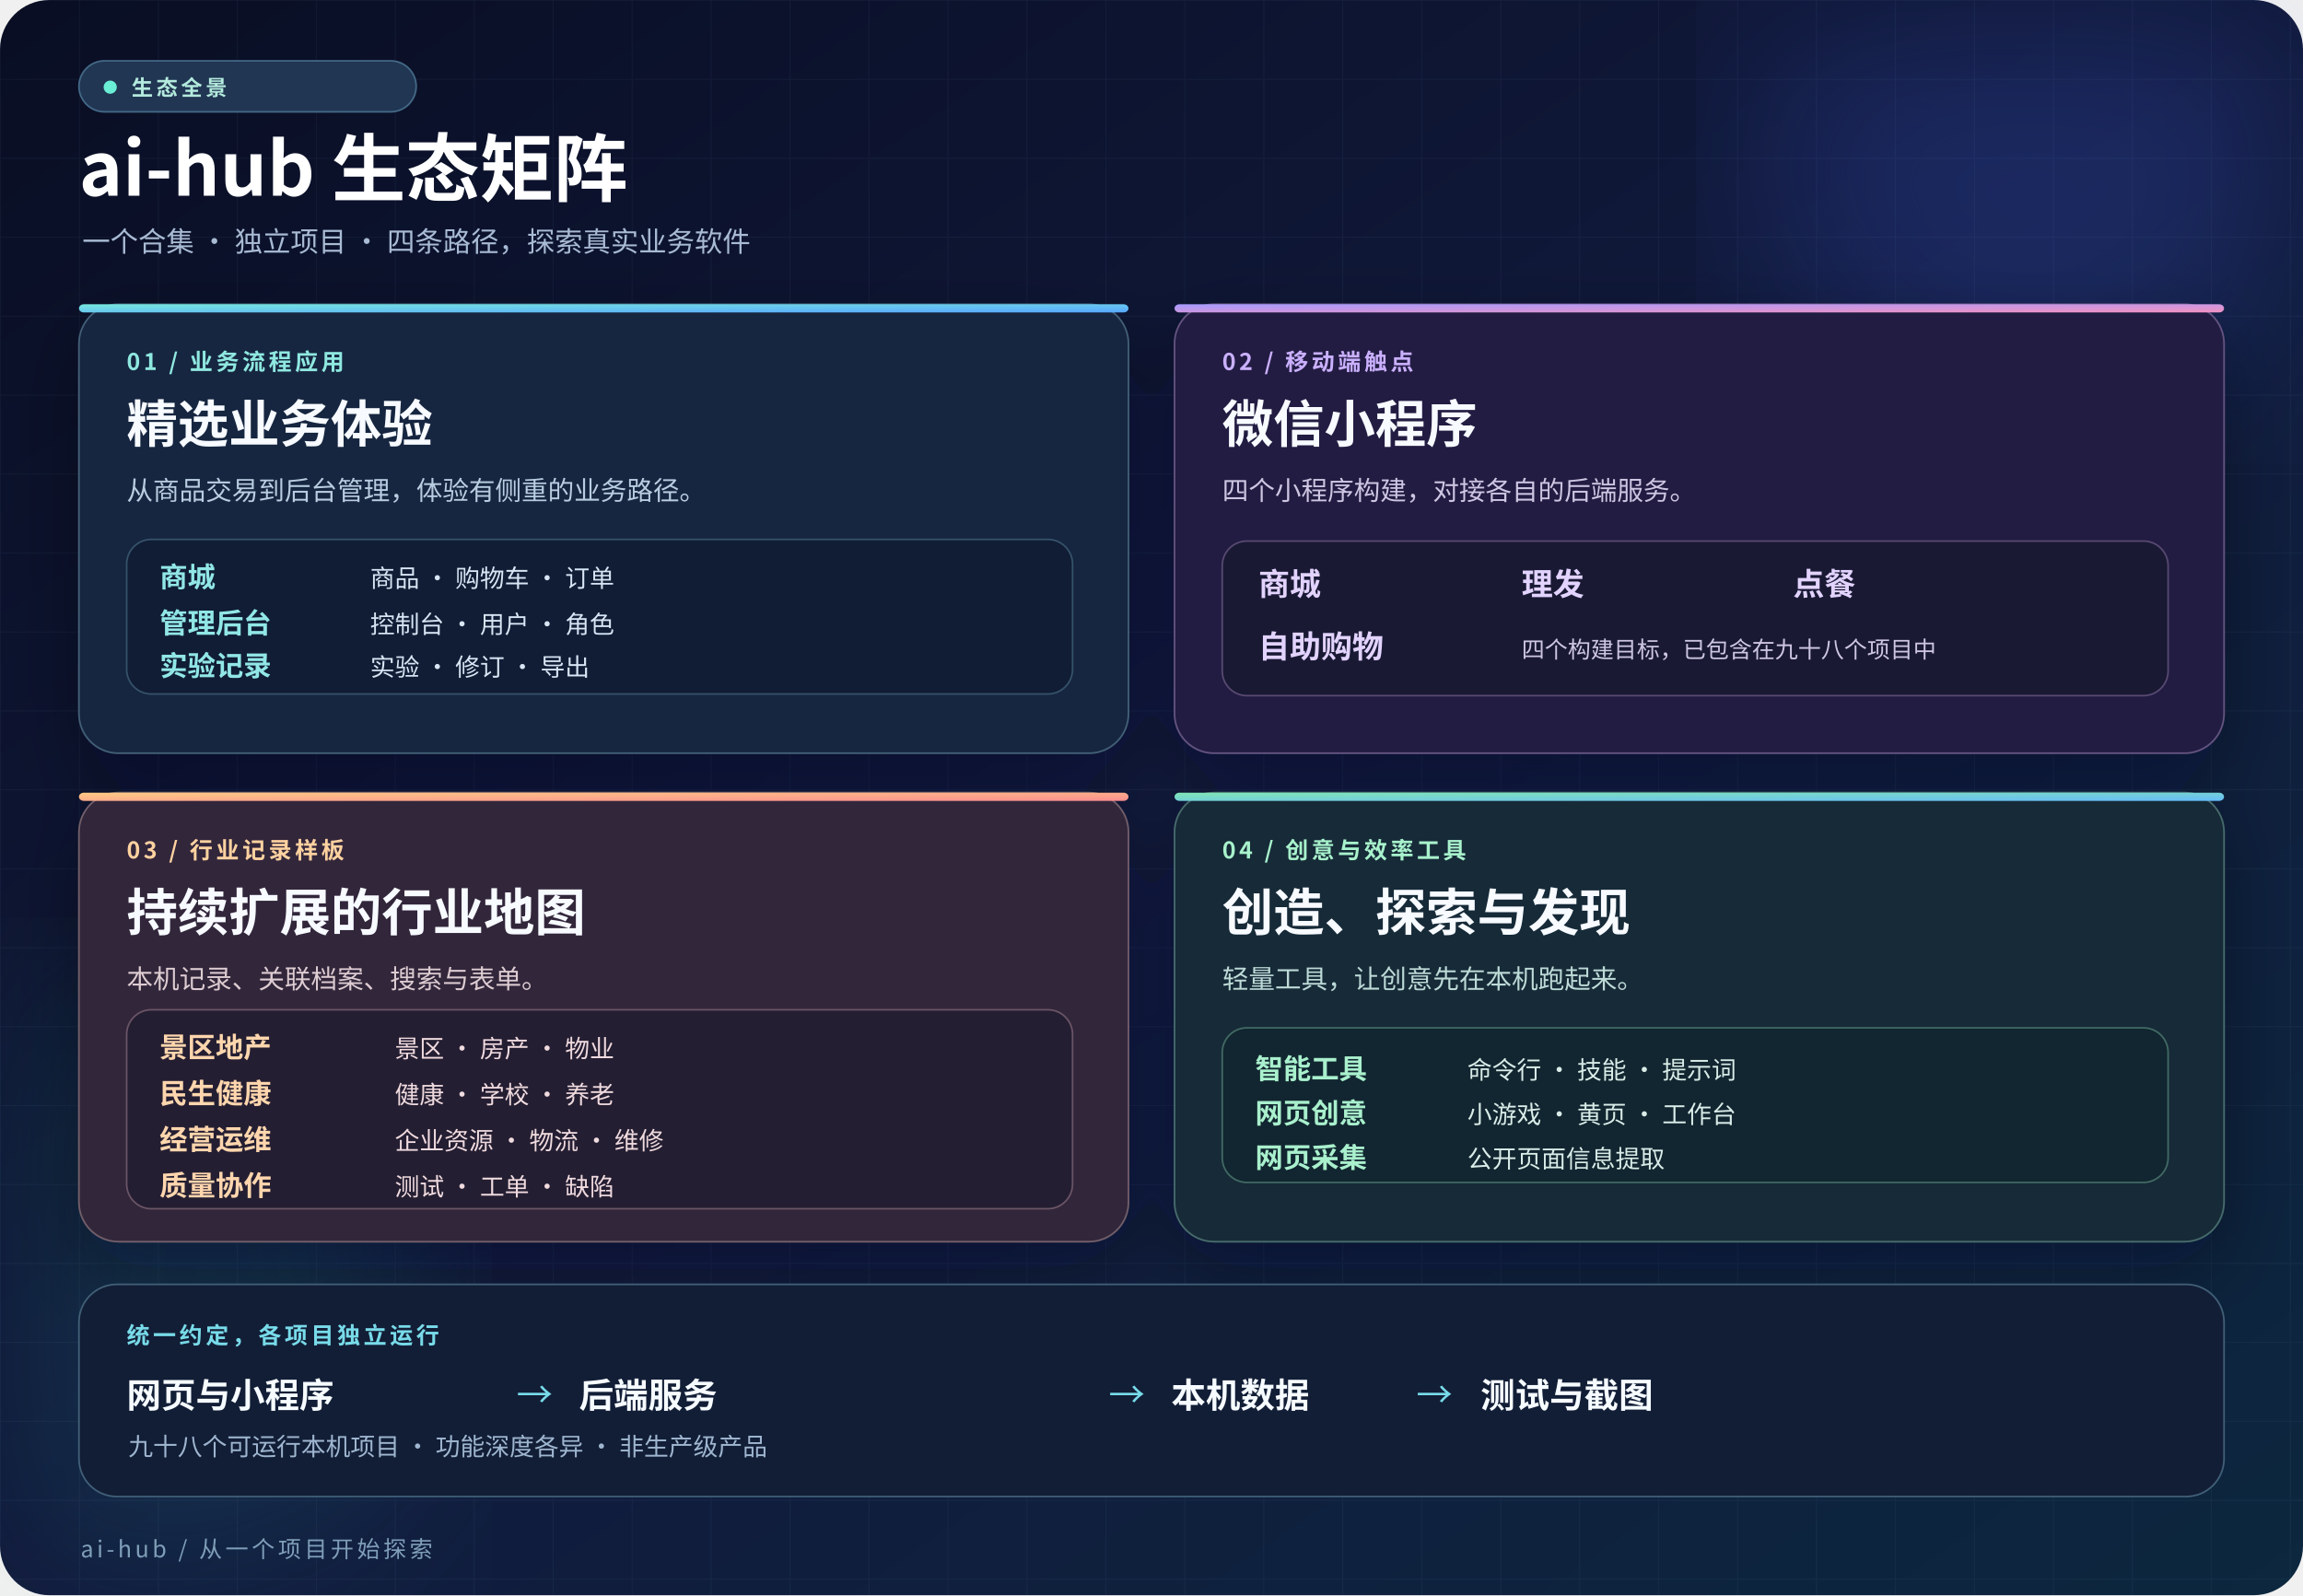
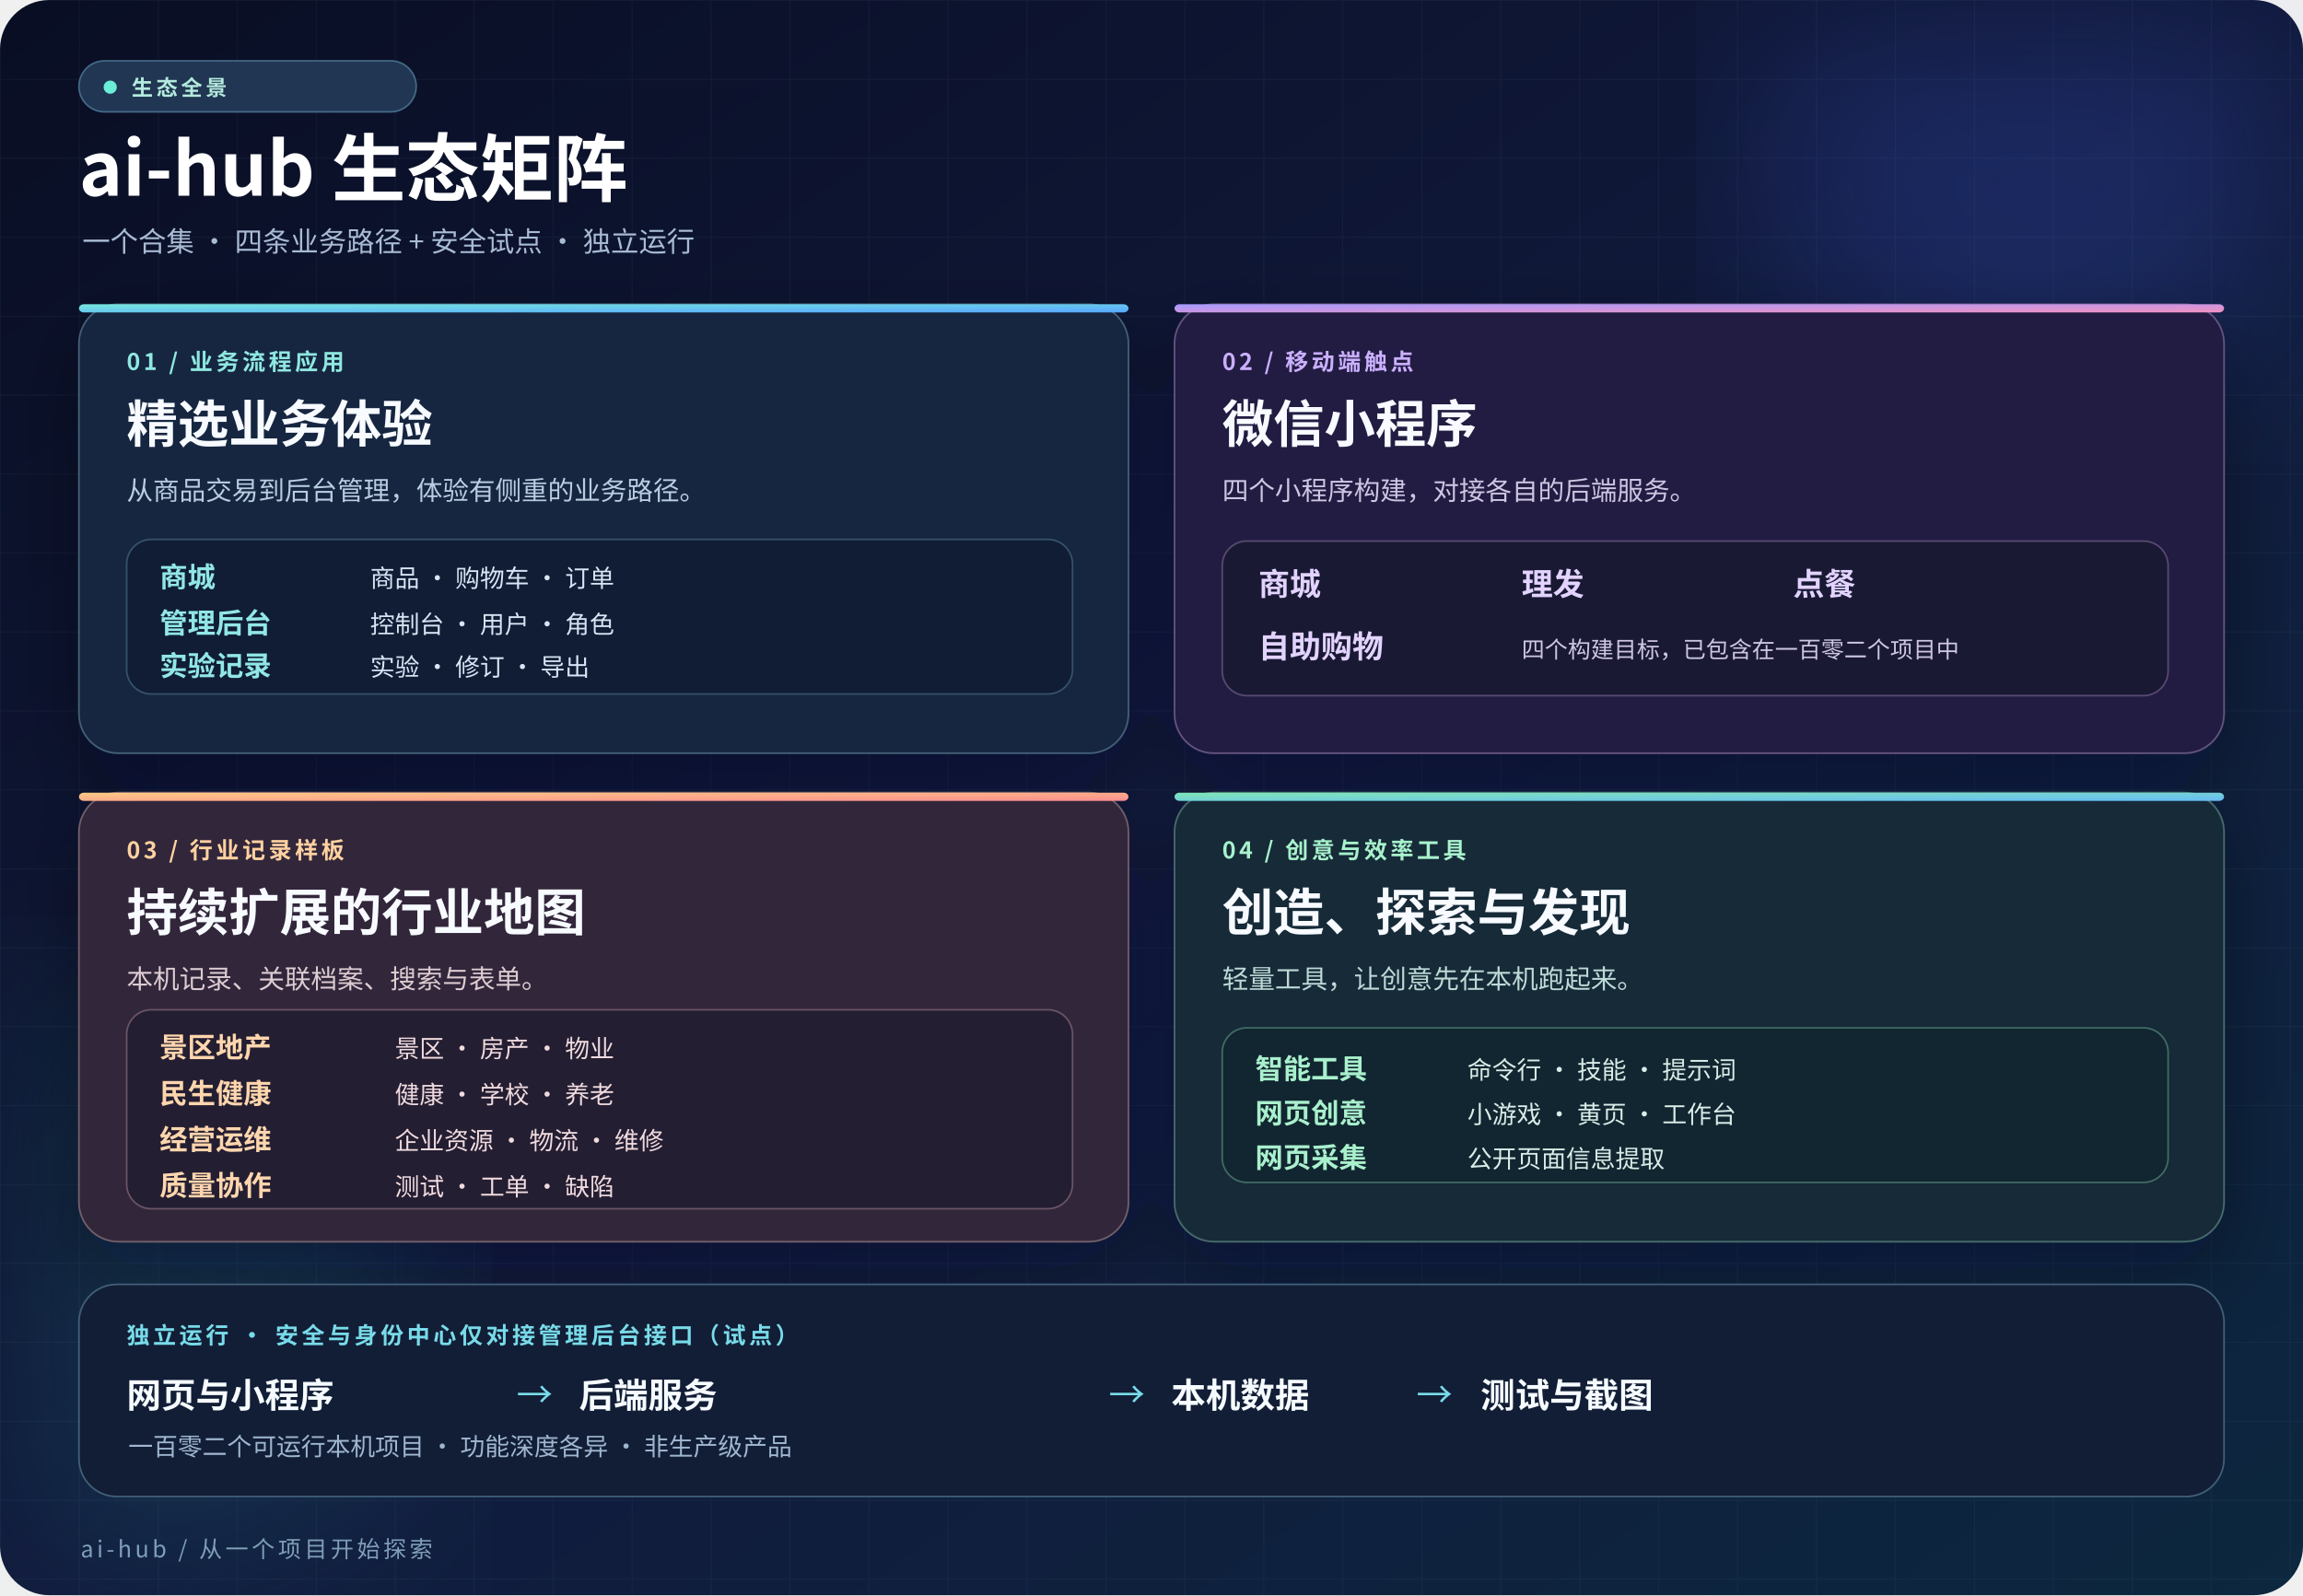
<svg xmlns="http://www.w3.org/2000/svg" width="1400" height="970" viewBox="0 0 1400 970" role="img" aria-labelledby="title desc">
  <defs>
    <linearGradient id="bg" x2="1" y2="1">
      <stop stop-color="#090E23" />
      <stop offset=".52" stop-color="#111A3D" />
      <stop offset="1" stop-color="#0C273E" />
    </linearGradient>
    <linearGradient id="a" x2="1" y2="1">
      <stop stop-color="#77E8DE" />
      <stop offset="1" stop-color="#58A7FF" />
    </linearGradient>
    <linearGradient id="b" x2="1" y2="1">
      <stop stop-color="#A69BFF" />
      <stop offset="1" stop-color="#F092C2" />
    </linearGradient>
    <linearGradient id="c" x2="1" y2="1">
      <stop stop-color="#FFCB85" />
      <stop offset="1" stop-color="#FC8E8E" />
    </linearGradient>
    <linearGradient id="d" x2="1" y2="1">
      <stop stop-color="#81E6B5" />
      <stop offset="1" stop-color="#66BCF7" />
    </linearGradient>
    <filter id="glow">
      <feGaussianBlur stdDeviation="62" />
    </filter>
    <filter id="shadow">
      <feDropShadow dx="0" dy="16" stdDeviation="22" flood-color="#020716" flood-opacity=".35" />
    </filter>
    <pattern id="grid" width="48" height="48" patternUnits="userSpaceOnUse">
      <path d="M48 0H0V48" fill="none" stroke="#9DCEF8" stroke-opacity=".055" />
    </pattern>
  </defs>
  <rect width="1400" height="970" rx="30" fill="url(#bg)" />
  <rect width="1400" height="970" rx="30" fill="url(#grid)" />
  <circle cx="1235" cy="78" r="170" fill="#476AFF" opacity=".19" filter="url(#glow)" />
  <circle cx="77" cy="780" r="185" fill="#2DE6C5" opacity=".11" filter="url(#glow)" />
  <g font-family="Microsoft YaHei,PingFang SC,Noto Sans CJK SC,sans-serif">
    <rect x="48" y="37" width="205" height="31" rx="15.5" fill="#213653" stroke="#436987" />
    <circle cx="67" cy="53" r="4" fill="#6AEED5" />
    <text x="80" y="58" font-size="13" font-weight="700" letter-spacing="2" fill="#B3EADD">生态全景</text>
    <text x="48" y="119" font-size="45" font-weight="800" fill="#FFFFFF">ai-hub 生态矩阵</text>
-     <text x="50" y="153" font-size="17" fill="#A9BBD4">一个合集 · 独立项目 · 四条路径，探索真实业务软件</text>
+     <text x="50" y="153" font-size="17" fill="#A9BBD4">一个合集 · 四条业务路径 + 安全试点 · 独立运行</text>
    <g filter="url(#shadow)">
      <rect x="48" y="185" width="638" height="273" rx="24" fill="#192541" stroke="#426077" />
      <rect x="714" y="185" width="638" height="273" rx="24" fill="#201F43" stroke="#655380" />
      <rect x="48" y="482" width="638" height="273" rx="24" fill="#30283B" stroke="#735E6A" />
      <rect x="714" y="482" width="638" height="273" rx="24" fill="#192C39" stroke="#476C6C" />
    </g>
    <rect x="48" y="185" width="638" height="5" rx="3" fill="url(#a)" />
    <rect x="714" y="185" width="638" height="5" rx="3" fill="url(#b)" />
    <rect x="48" y="482" width="638" height="5" rx="3" fill="url(#c)" />
    <rect x="714" y="482" width="638" height="5" rx="3" fill="url(#d)" />
    <text x="77" y="225" font-size="14" font-weight="800" letter-spacing="2" fill="#8FE8E0">01 / 业务流程应用</text>
    <text x="77" y="269" font-size="31" font-weight="800" fill="#F7FAFF">精选业务体验</text>
    <text x="77" y="304" font-size="16" fill="#B9CDE1">从商品交易到后台管理，体验有侧重的业务路径。</text>
    <rect x="77" y="328" width="575" height="94" rx="15" fill="#101D35" stroke="#35526A" />
    <text x="97" y="357" font-size="17" font-weight="700" fill="#91E7E6">商城</text>
    <text x="225" y="357" font-size="15" fill="#D7E5F4">商品 · 购物车 · 订单</text>
    <text x="97" y="385" font-size="17" font-weight="700" fill="#91E7E6">管理后台</text>
    <text x="225" y="385" font-size="15" fill="#D7E5F4">控制台 · 用户 · 角色</text>
    <text x="97" y="411" font-size="17" font-weight="700" fill="#91E7E6">实验记录</text>
    <text x="225" y="411" font-size="15" fill="#D7E5F4">实验 · 修订 · 导出</text>
    <text x="743" y="225" font-size="14" font-weight="800" letter-spacing="2" fill="#CAB0FF">02 / 移动端触点</text>
    <text x="743" y="269" font-size="31" font-weight="800" fill="#F7FAFF">微信小程序</text>
    <text x="743" y="304" font-size="16" fill="#CEC6E2">四个小程序构建，对接各自的后端服务。</text>
    <rect x="743" y="329" width="575" height="94" rx="15" fill="#191933" stroke="#584971" />
    <text x="765" y="362" font-size="19" font-weight="700" fill="#E2D3FF">商城</text>
    <text x="925" y="362" font-size="19" font-weight="700" fill="#E2D3FF">理发</text>
    <text x="1090" y="362" font-size="19" font-weight="700" fill="#E2D3FF">点餐</text>
    <text x="765" y="400" font-size="19" font-weight="700" fill="#E2D3FF">自助购物</text>
-     <text x="925" y="400" font-size="14" fill="#CEC6E2">四个构建目标，已包含在九十八个项目中</text>
+     <text x="925" y="400" font-size="14" fill="#CEC6E2">四个构建目标，已包含在一百零二个项目中</text>
    <text x="77" y="522" font-size="14" font-weight="800" letter-spacing="2" fill="#FFD2A0">03 / 行业记录样板</text>
    <text x="77" y="566" font-size="31" font-weight="800" fill="#F7FAFF">持续扩展的行业地图</text>
    <text x="77" y="601" font-size="16" fill="#DDCCD1">本机记录、关联档案、搜索与表单。</text>
    <rect x="77" y="614" width="575" height="121" rx="15" fill="#241E32" stroke="#6A5465" />
    <text x="97" y="643" font-size="17" font-weight="700" fill="#FFD6AD">景区地产</text>
    <text x="240" y="643" font-size="15" fill="#F0DBDF">景区 · 房产 · 物业</text>
    <text x="97" y="671" font-size="17" font-weight="700" fill="#FFD6AD">民生健康</text>
    <text x="240" y="671" font-size="15" fill="#F0DBDF">健康 · 学校 · 养老</text>
    <text x="97" y="699" font-size="17" font-weight="700" fill="#FFD6AD">经营运维</text>
    <text x="240" y="699" font-size="15" fill="#F0DBDF">企业资源 · 物流 · 维修</text>
    <text x="97" y="727" font-size="17" font-weight="700" fill="#FFD6AD">质量协作</text>
    <text x="240" y="727" font-size="15" fill="#F0DBDF">测试 · 工单 · 缺陷</text>
    <text x="743" y="522" font-size="14" font-weight="800" letter-spacing="2" fill="#A8F2CC">04 / 创意与效率工具</text>
    <text x="743" y="566" font-size="31" font-weight="800" fill="#F7FAFF">创造、探索与发现</text>
    <text x="743" y="601" font-size="16" fill="#BDDAD7">轻量工具，让创意先在本机跑起来。</text>
    <rect x="743" y="625" width="575" height="94" rx="15" fill="#112630" stroke="#426A64" />
    <text x="763" y="656" font-size="17" font-weight="700" fill="#A9F0CD">智能工具</text>
    <text x="892" y="656" font-size="15" fill="#DAECE8">命令行 · 技能 · 提示词</text>
    <text x="763" y="683" font-size="17" font-weight="700" fill="#A9F0CD">网页创意</text>
    <text x="892" y="683" font-size="15" fill="#DAECE8">小游戏 · 黄页 · 工作台</text>
    <text x="763" y="710" font-size="17" font-weight="700" fill="#A9F0CD">网页采集</text>
    <text x="892" y="710" font-size="15" fill="#DAECE8">公开页面信息提取</text>
    <rect x="48" y="781" width="1304" height="129" rx="23" fill="#121E36" stroke="#416078" />
-     <text x="77" y="817" font-size="14" font-weight="800" letter-spacing="2" fill="#78DBE9">统一约定，各项目独立运行</text>
+     <text x="77" y="817" font-size="14" font-weight="800" letter-spacing="2" fill="#78DBE9">独立运行 · 安全与身份中心仅对接管理后台接口（试点）</text>
    <text x="77" y="856" font-size="21" font-weight="700" fill="#F6FBFF">网页与小程序</text>
    <text x="314" y="856" font-size="22" fill="#78DBE9">→</text>
    <text x="352" y="856" font-size="21" font-weight="700" fill="#F6FBFF">后端服务</text>
    <text x="674" y="856" font-size="22" fill="#78DBE9">→</text>
    <text x="712" y="856" font-size="21" font-weight="700" fill="#F6FBFF">本机数据</text>
    <text x="861" y="856" font-size="22" fill="#78DBE9">→</text>
    <text x="900" y="856" font-size="21" font-weight="700" fill="#F6FBFF">测试与截图</text>
-     <text x="78" y="885" font-size="15" fill="#9FB6D0">九十八个可运行本机项目 · 功能深度各异 · 非生产级产品</text>
+     <text x="78" y="885" font-size="15" fill="#9FB6D0">一百零二个可运行本机项目 · 功能深度各异 · 非生产级产品</text>
    <text x="49" y="947" font-size="14" letter-spacing="2" fill="#7F9EB7">ai-hub  /  从一个项目开始探索</text>
  </g>
</svg>
